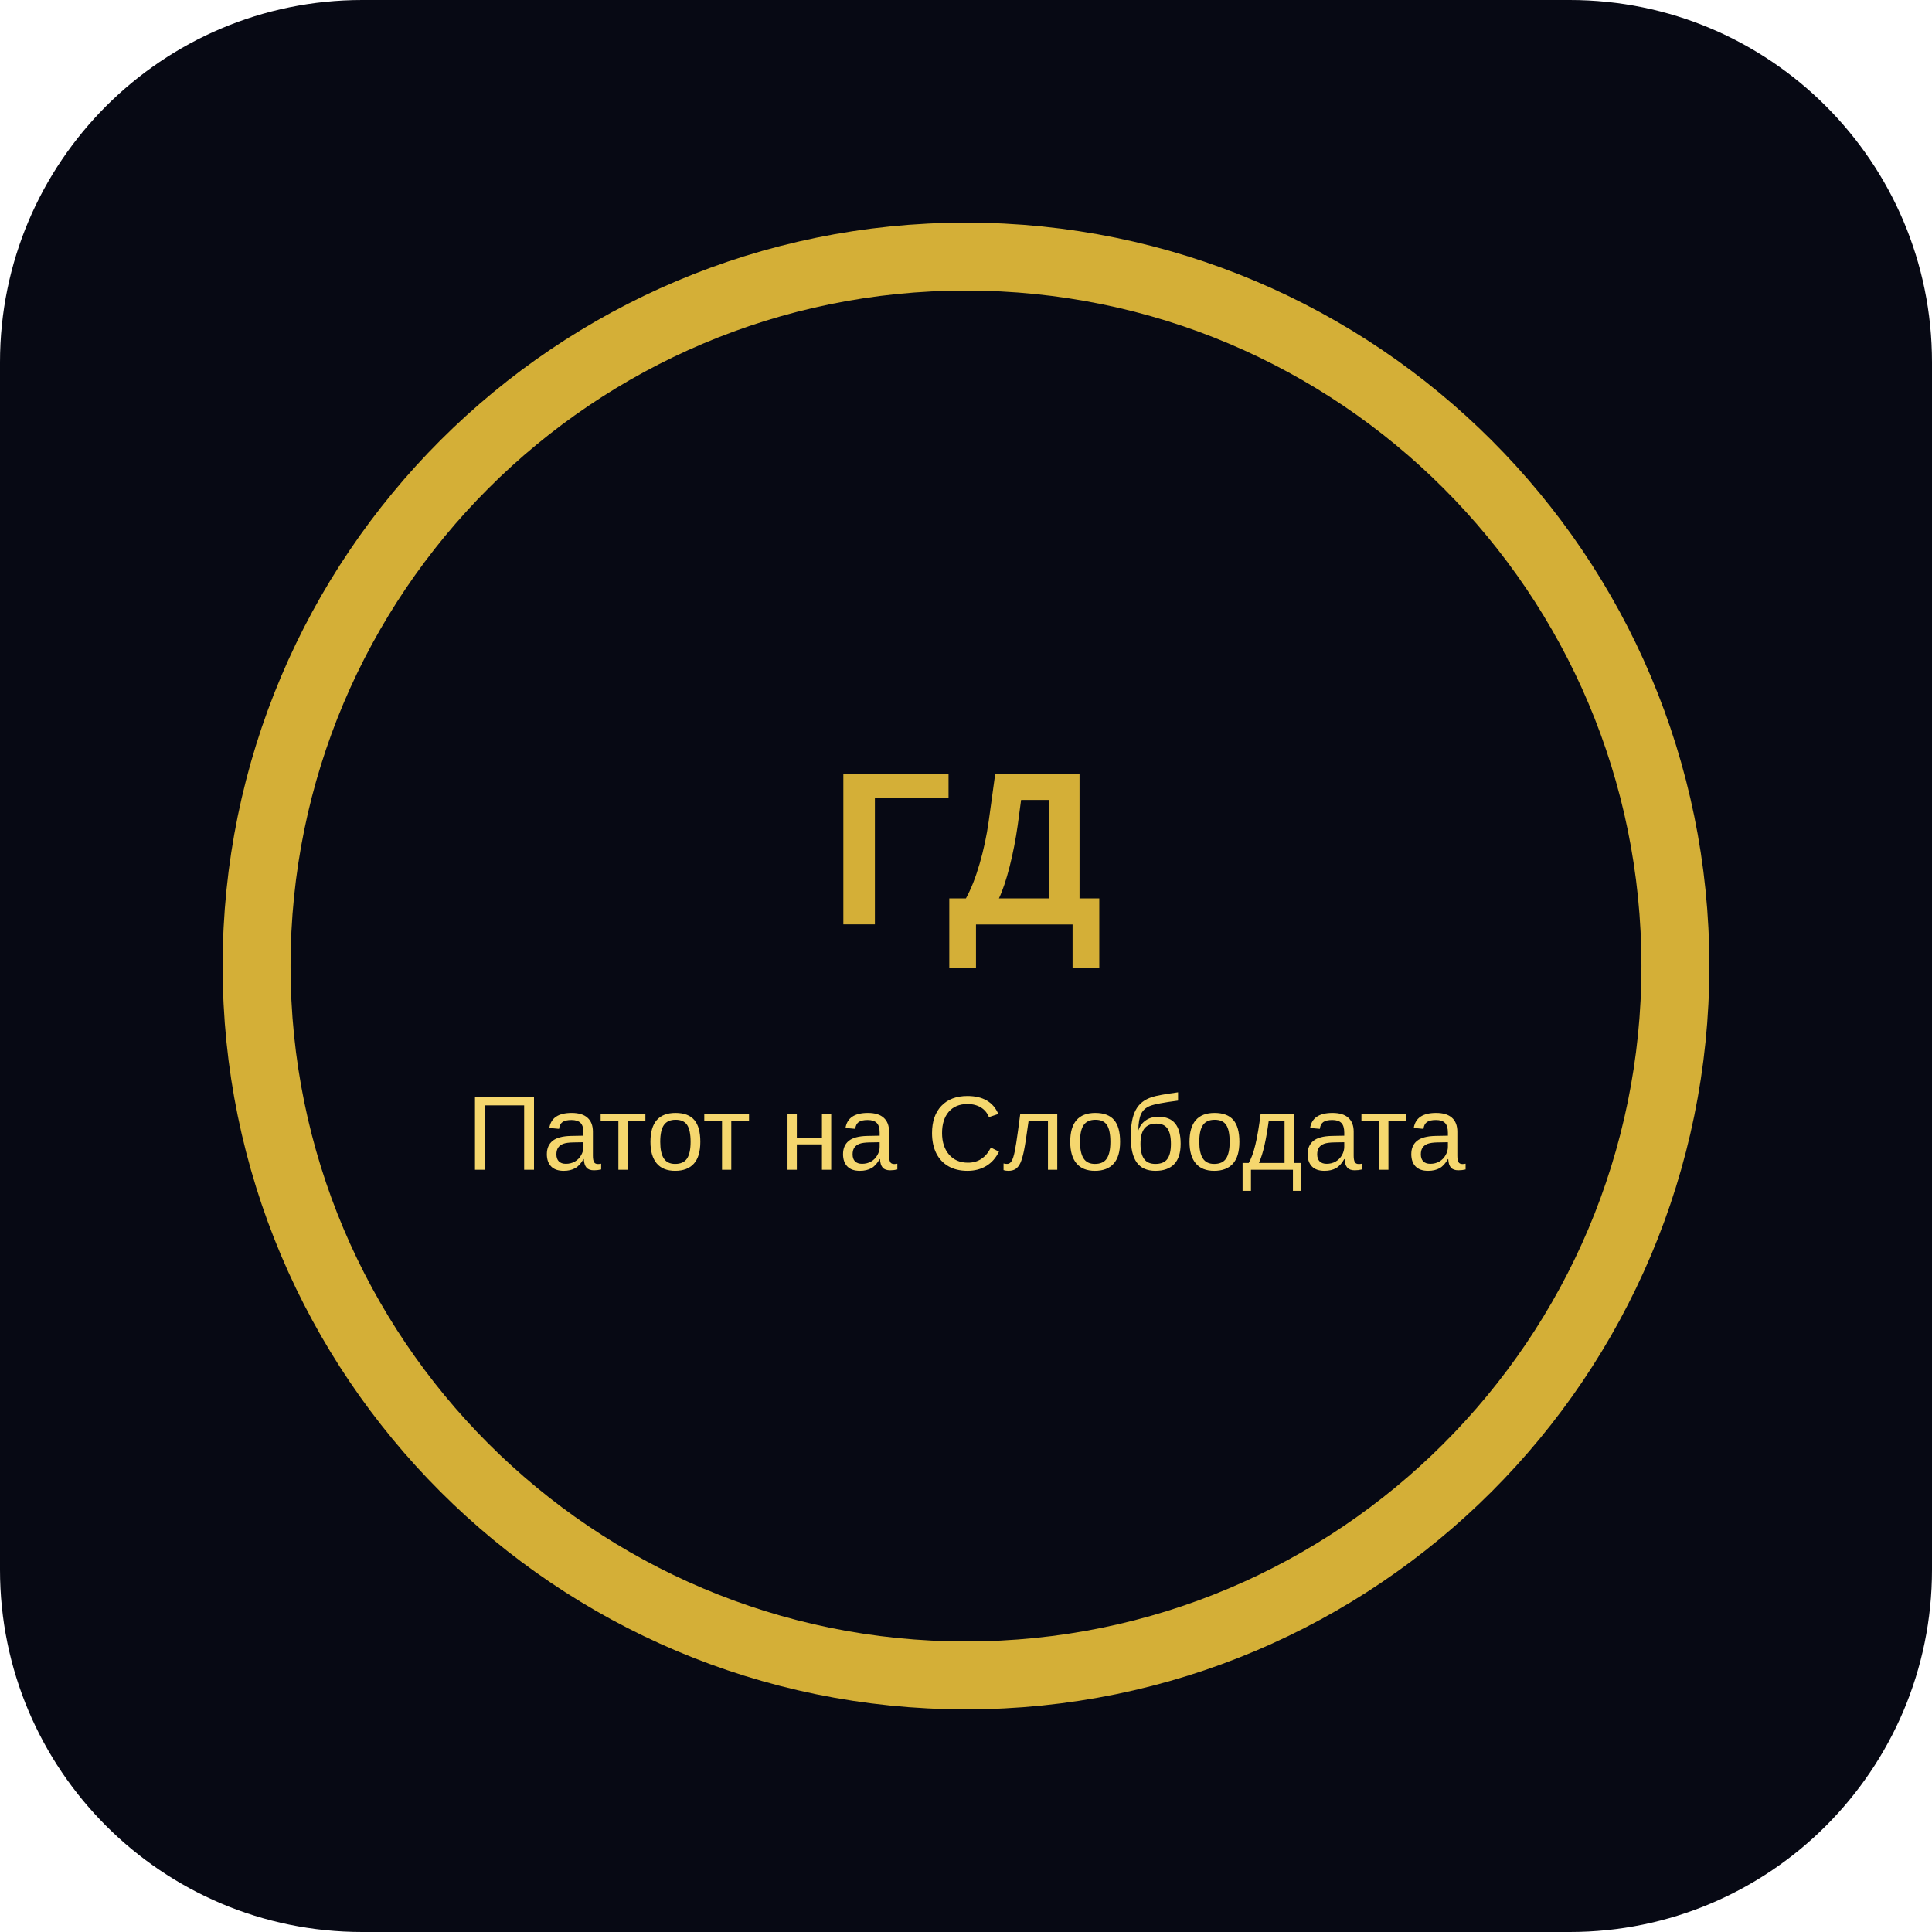
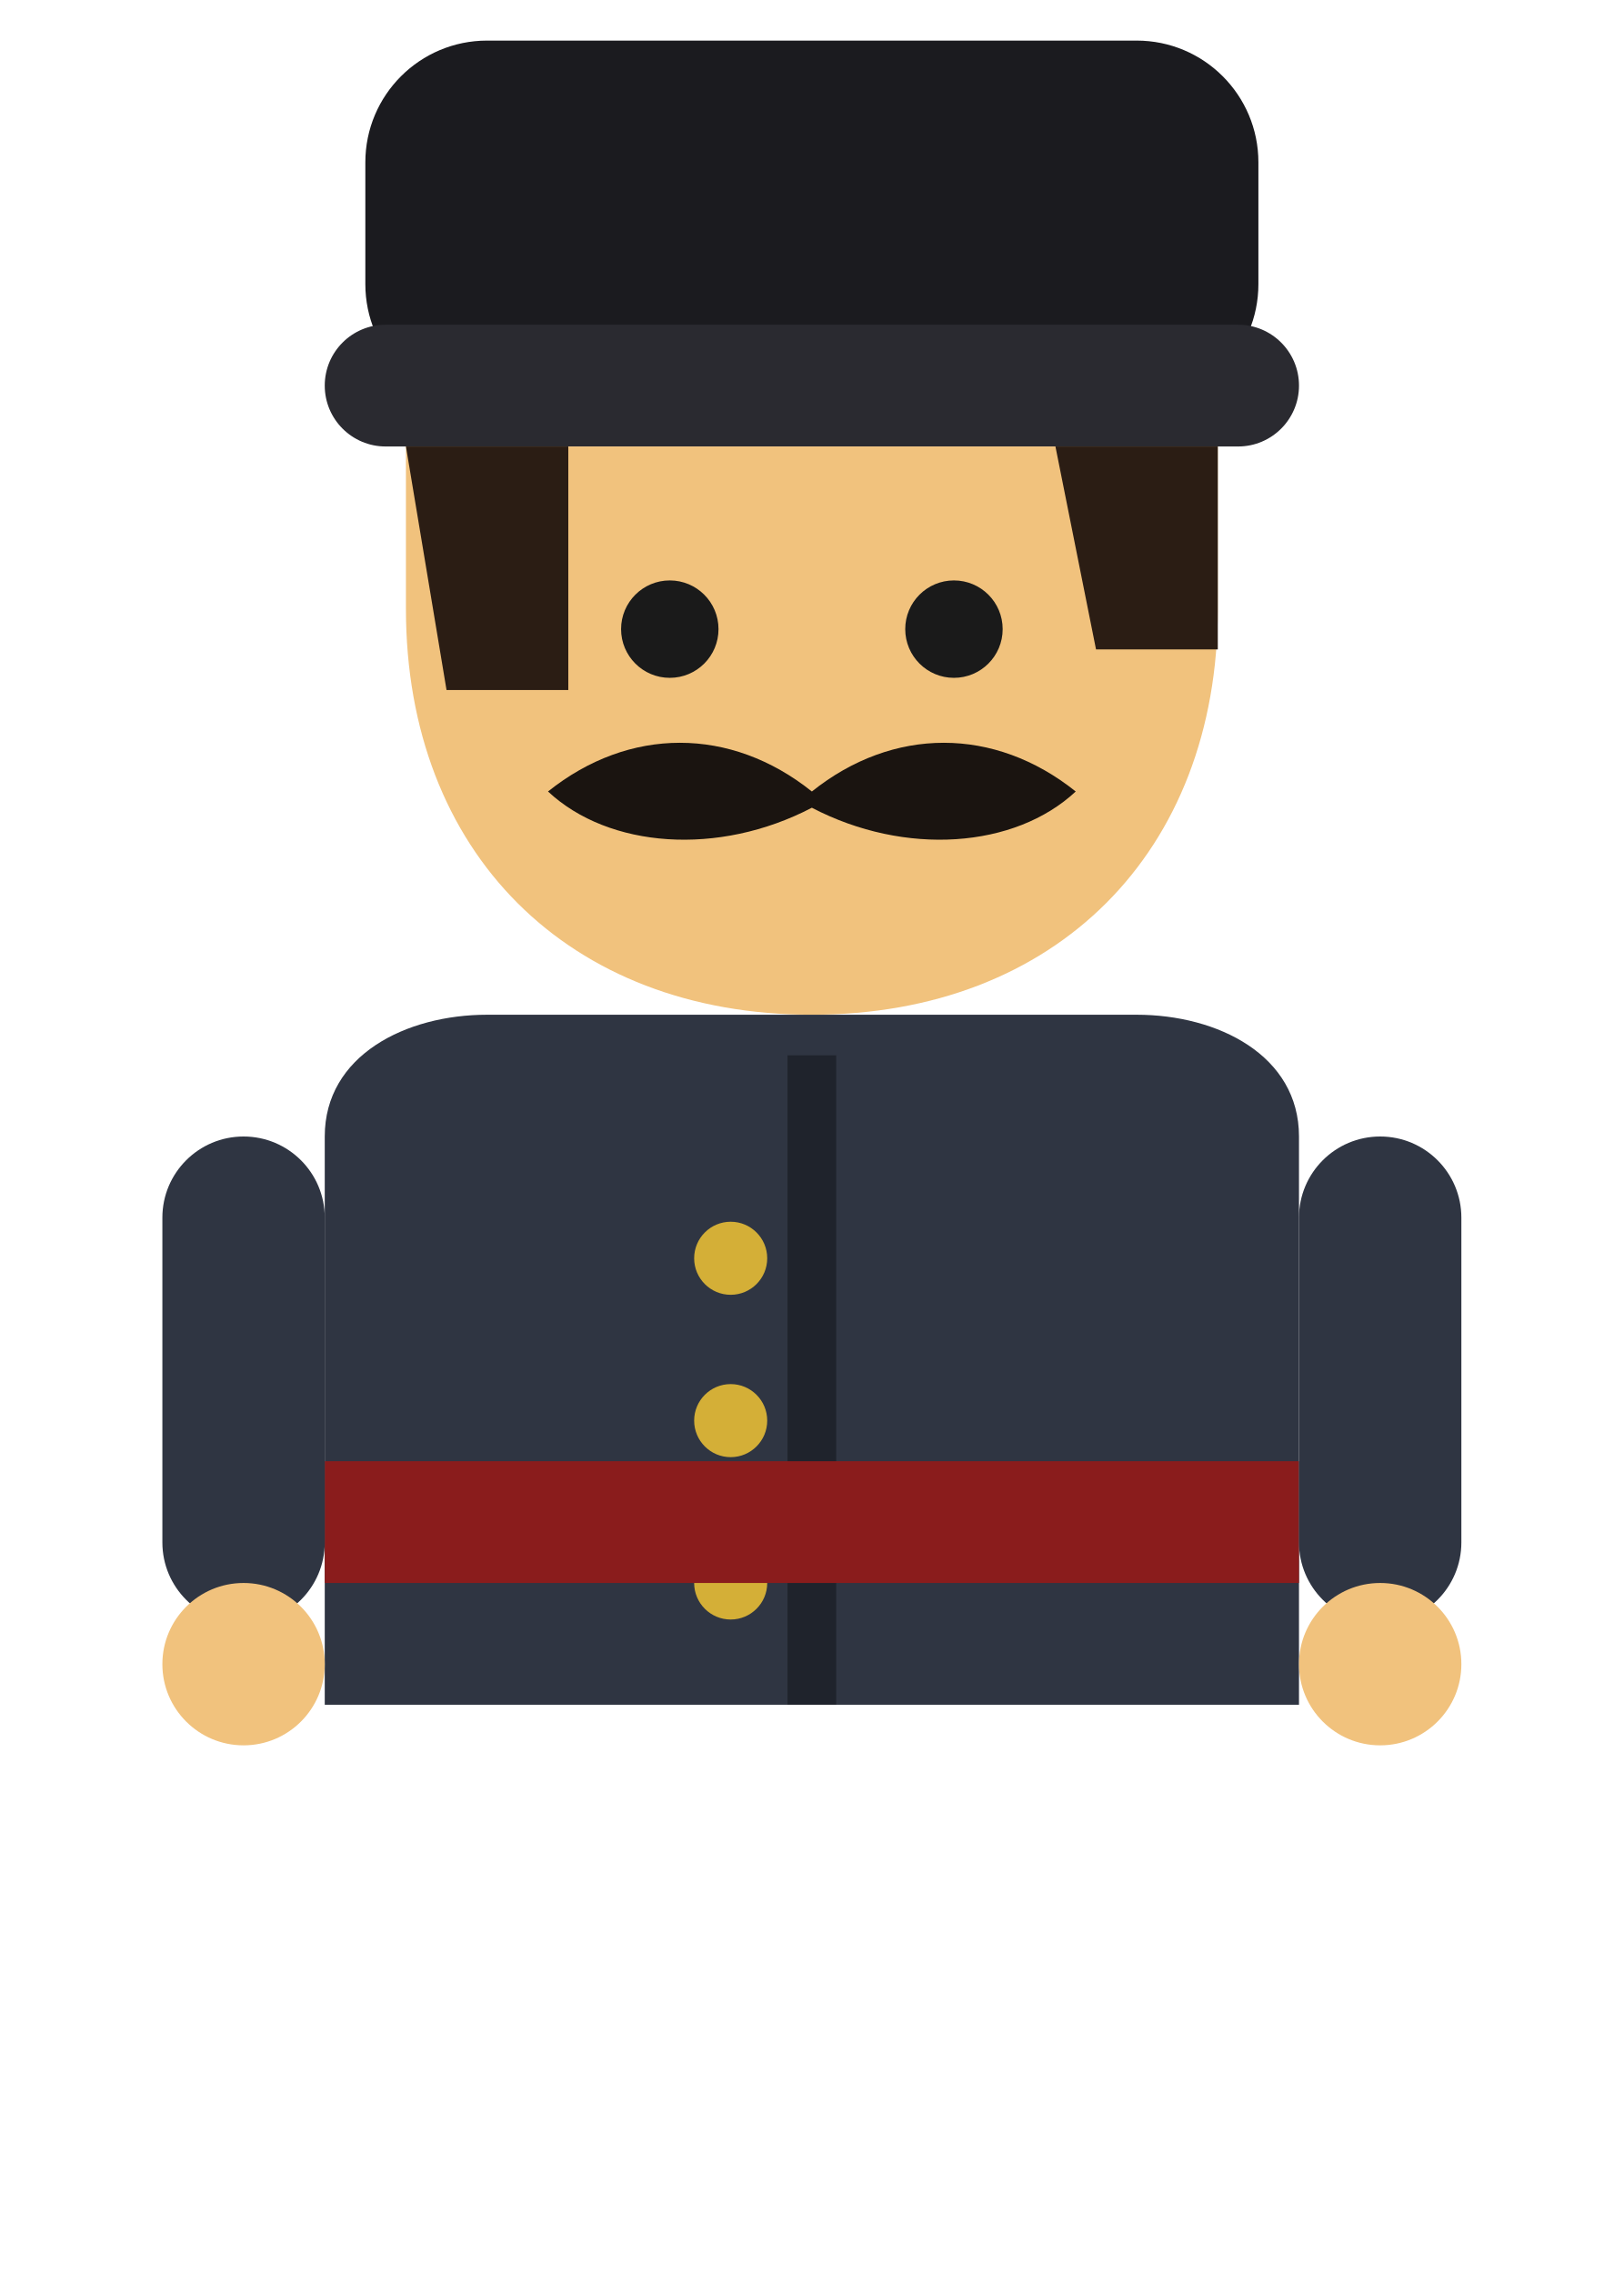
- <svg xmlns="http://www.w3.org/2000/svg" width="512" height="512">
-   <rect width="512" height="512" rx="96" fill="#070914" />
-   <circle cx="256" cy="256" r="188" fill="none" stroke="#d4af37" stroke-width="18" />
-   <text x="256" y="245" text-anchor="middle" font-family="Arial" font-size="58" font-weight="700" fill="#d4af37">ГД</text>
-   <text x="256" y="310" text-anchor="middle" font-family="Arial" font-size="28" fill="#f5d76e">Патот на Слободата</text>
+ <svg xmlns="http://www.w3.org/2000/svg" viewBox="0 0 40 56">
+   <rect x="9" y="1" width="22" height="9" rx="3" fill="#1b1b1f" />
+   <rect x="8" y="8" width="24" height="3" rx="1.5" fill="#2a2a30" />
+   <path d="M10 11h20v4c0 6-4 10-10 10S10 21 10 15z" fill="#f1c27d" />
+   <path d="M10 11h4v6h-3zM26 11h4v5h-3z" fill="#2b1d14" />
+   <circle cx="16.5" cy="15.5" r="1.2" fill="#1a1a1a" />
+   <circle cx="23.5" cy="15.5" r="1.2" fill="#1a1a1a" />
+   <path d="M13.5 19.5c2-1.6 4.5-1.6 6.5 0 2-1.6 4.5-1.6 6.5 0-1.5 1.4-4.2 1.6-6.5.4-2.3 1.2-5 1-6.5-.4z" fill="#1a1410" />
+   <path d="M17 25h6l1 3h-8z" fill="#eee" />
+   <path d="M8 28c0-2 2-3 4-3h16c2 0 4 1 4 3v14H8z" fill="#2f3542" />
+   <path d="M20 26v16" stroke="#1f232c" stroke-width="1.2" />
+   <circle cx="18" cy="31" r=".9" fill="#d4af37" />
+   <circle cx="18" cy="35" r=".9" fill="#d4af37" />
+   <circle cx="18" cy="39" r=".9" fill="#d4af37" />
+   <rect x="8" y="36" width="24" height="3" fill="#8a1c1c" />
+   <rect x="4" y="28" width="4" height="12" rx="2" fill="#2f3542" />
+   <rect x="32" y="28" width="4" height="12" rx="2" fill="#2f3542" />
+   <circle cx="6" cy="41" r="2" fill="#f1c27d" />
+   <circle cx="34" cy="41" r="2" fill="#f1c27d" />
</svg>
